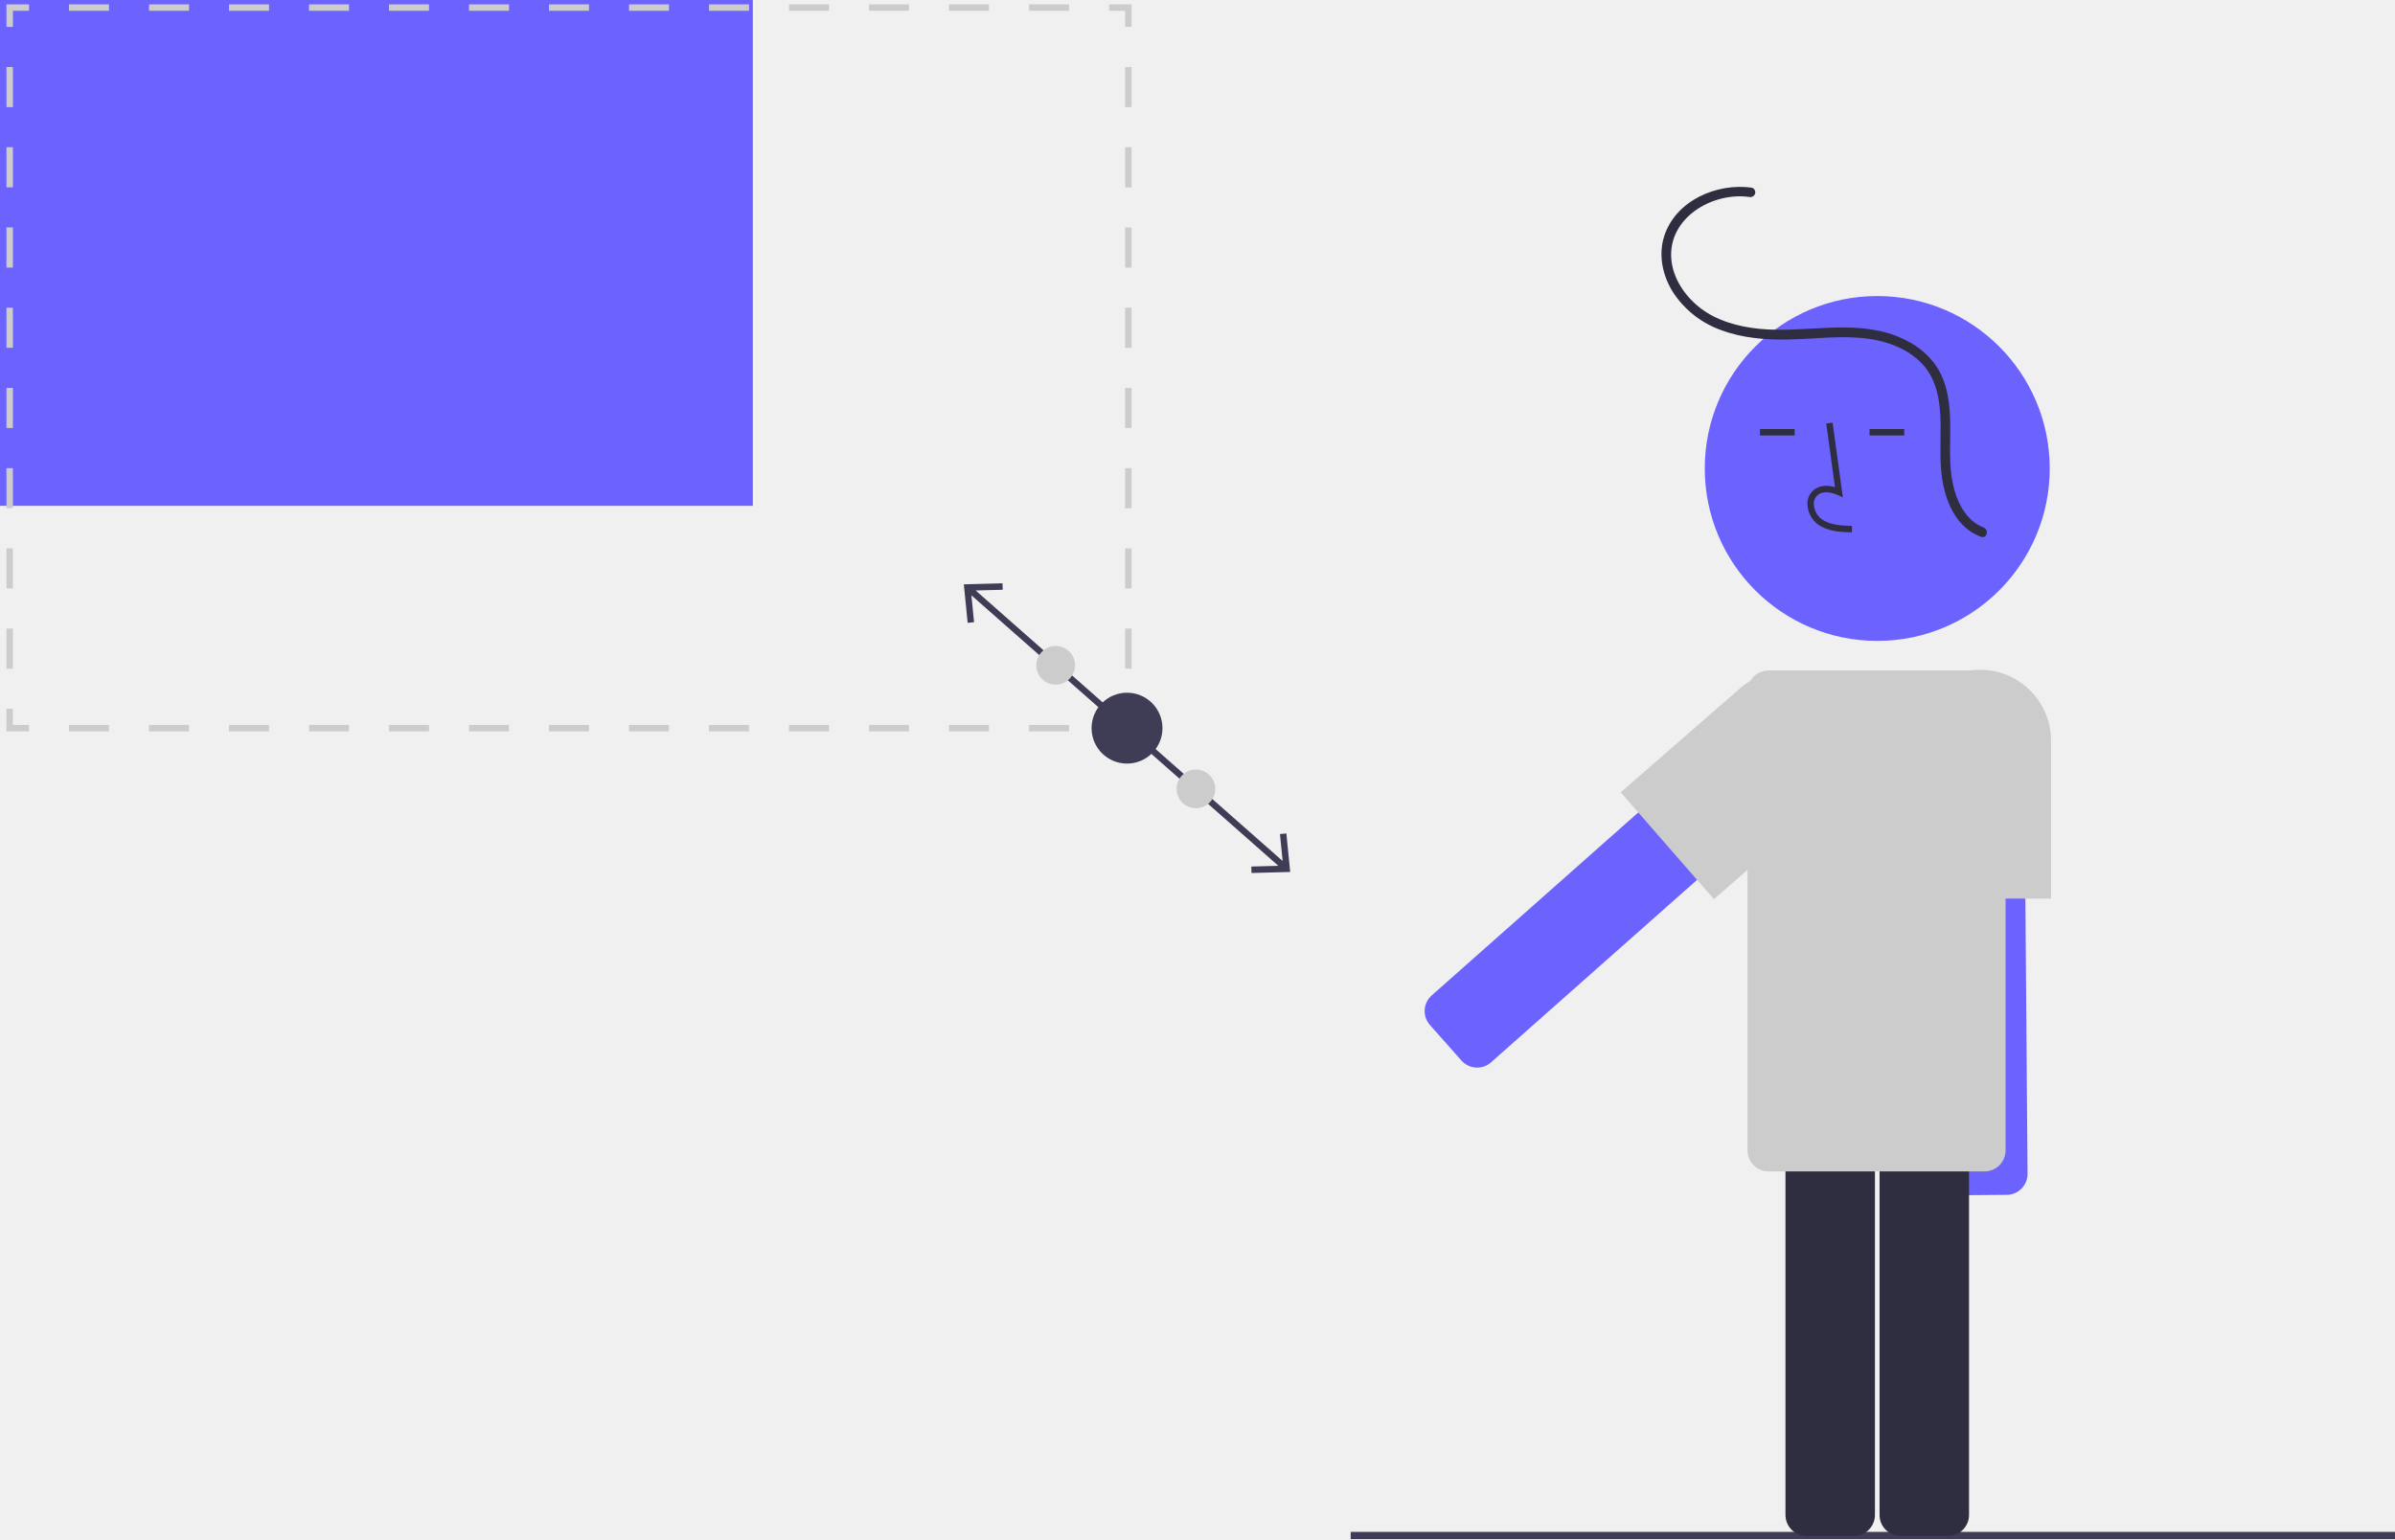
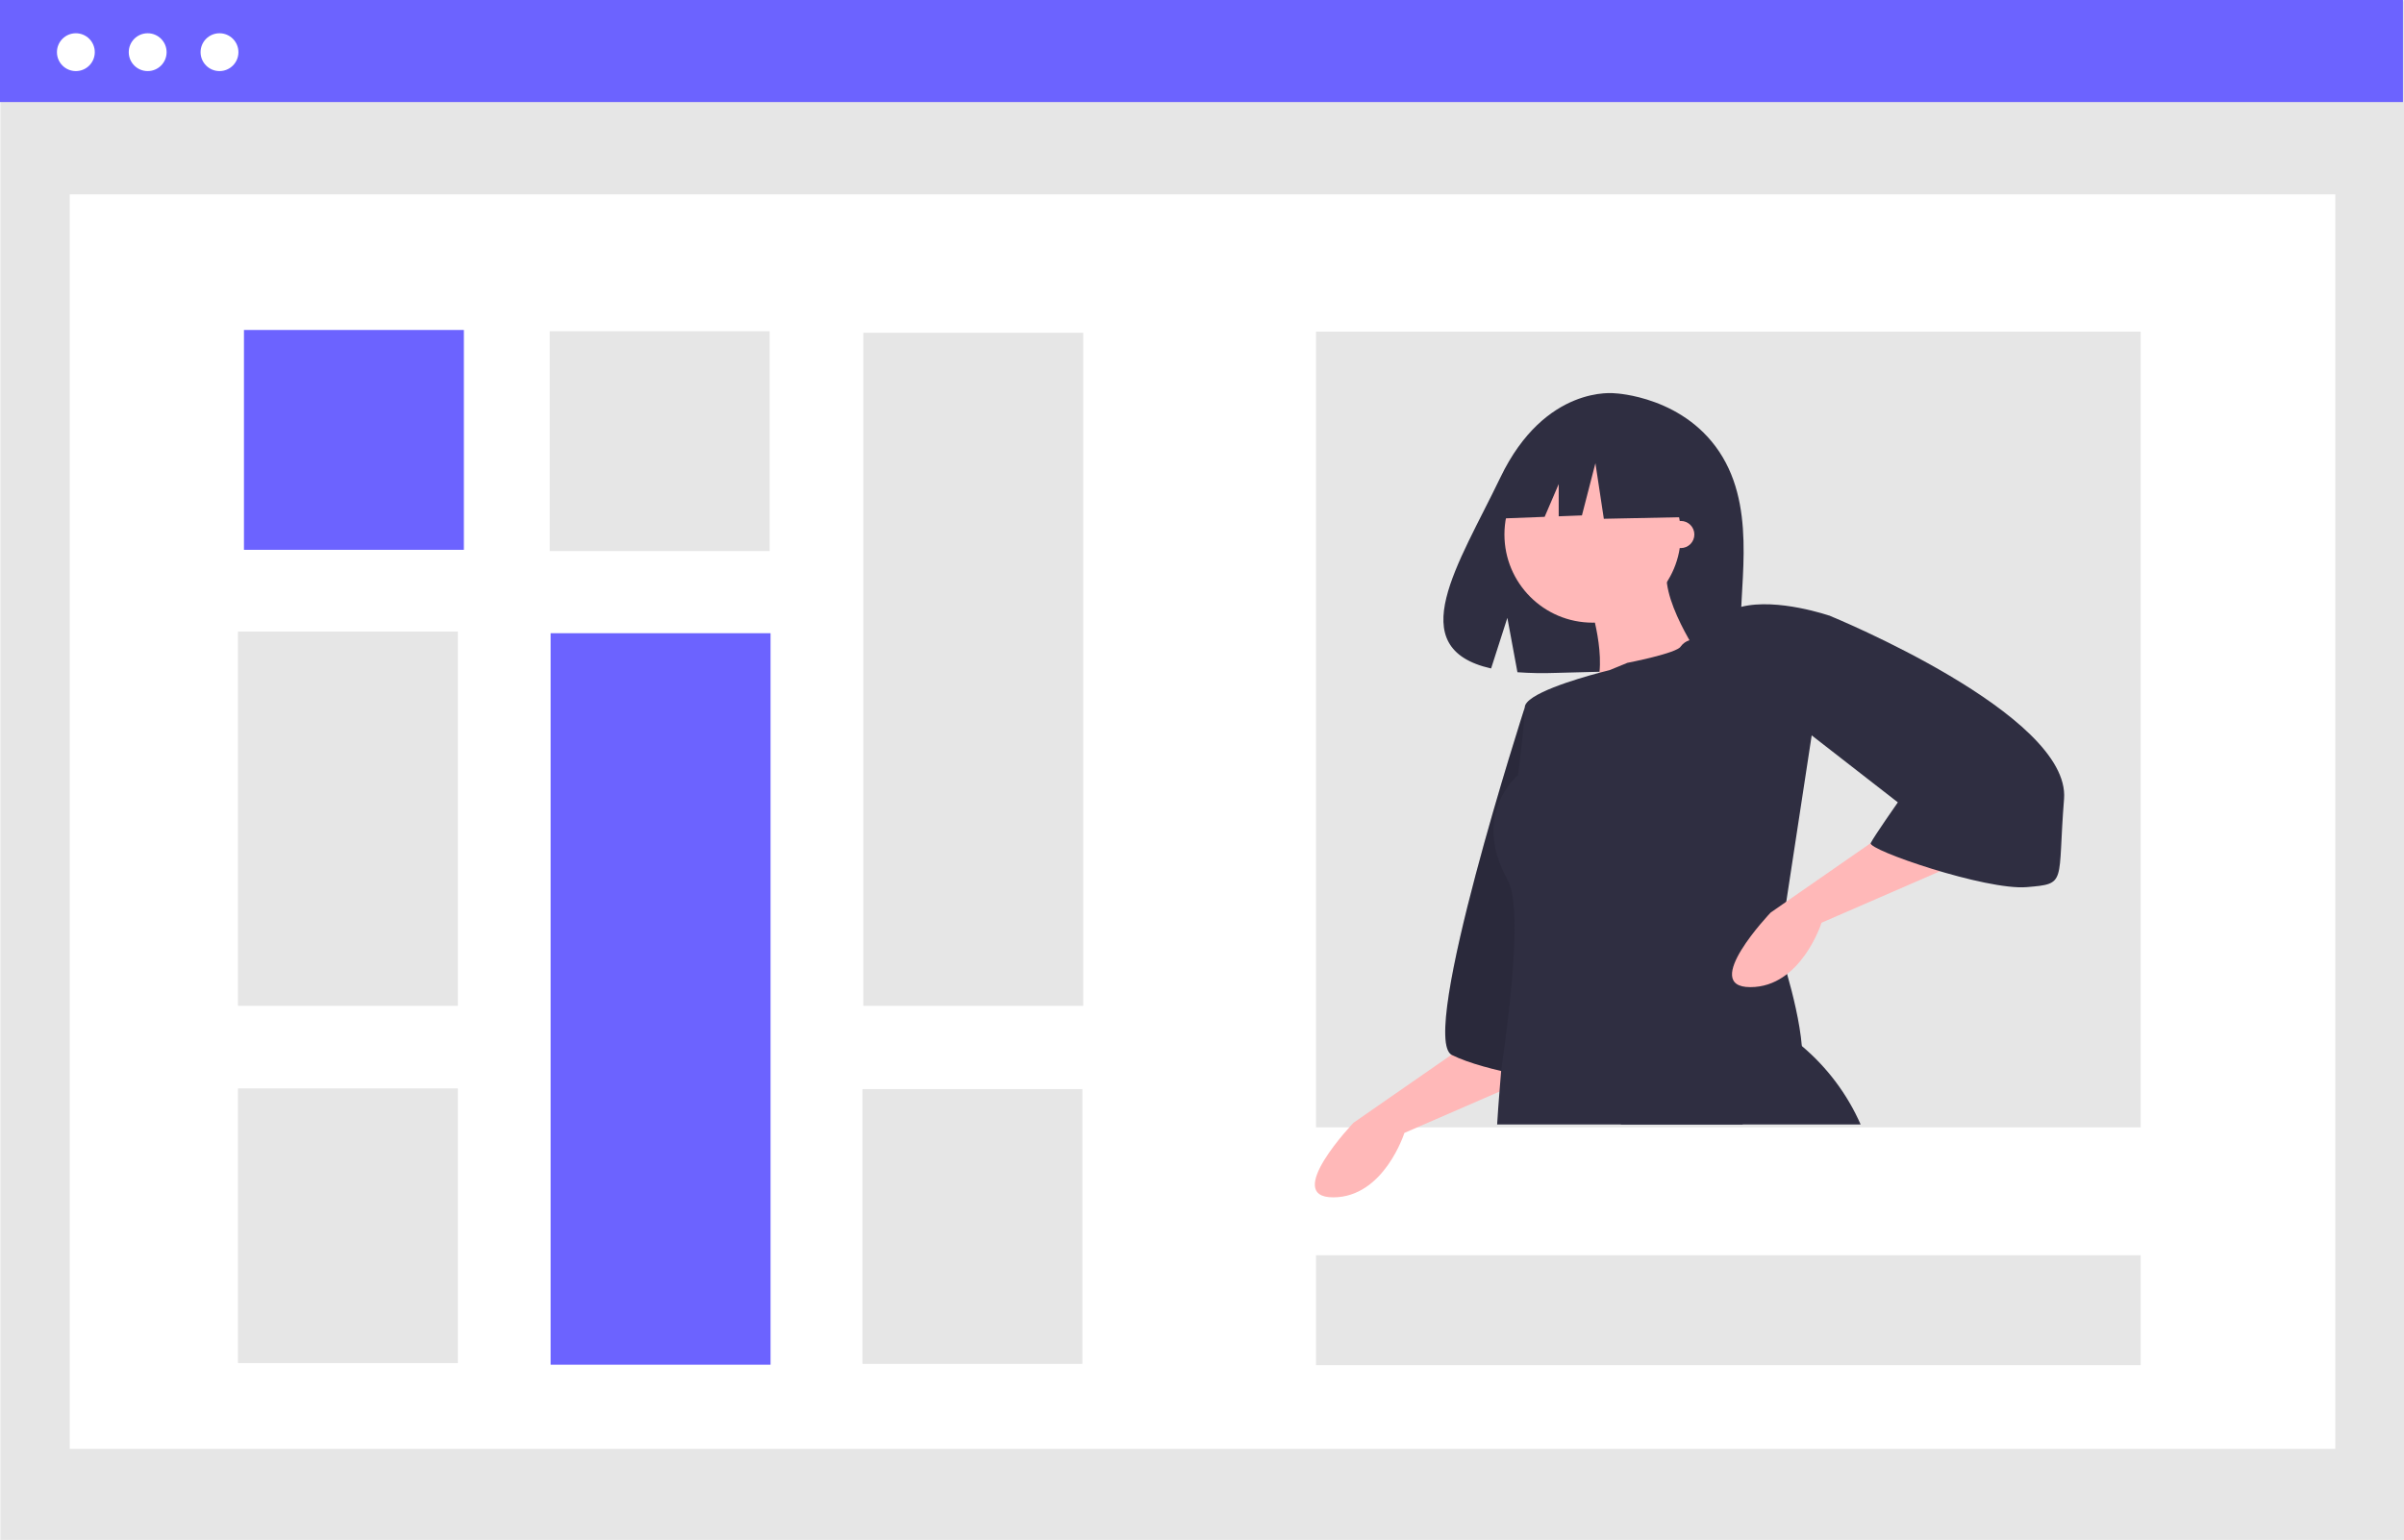
- <svg xmlns="http://www.w3.org/2000/svg" id="ed283abe-d35d-4870-aca9-7e129b645167" width="743.13" height="477.701" data-name="Layer 1" viewBox="0 0 743.13 477.701">
-   <path fill="#6c63ff" d="M856.585,452.445l.967,123.01a6.508,6.508,0,0,1-6.449,6.551l-14.759.116a6.508,6.508,0,0,1-6.551-6.449L828.827,452.663a6.508,6.508,0,0,1,6.449-6.551l14.759-.116A6.508,6.508,0,0,1,856.585,452.445Z" transform="translate(-228.4352 -211.1493)" />
-   <rect width="324.033" height="2.241" x="419.097" y="475.461" fill="#3f3d56" />
-   <path fill="#2f2e41" d="M803.699,687.863H788.939a6.508,6.508,0,0,1-6.5-6.5V558.35a6.508,6.508,0,0,1,6.5-6.5h14.759a6.508,6.508,0,0,1,6.5,6.5V681.363A6.508,6.508,0,0,1,803.699,687.863Z" transform="translate(-228.4352 -211.1493)" />
-   <path fill="#2f2e41" d="M832.891,687.863H818.131a6.508,6.508,0,0,1-6.5-6.5V558.35a6.508,6.508,0,0,1,6.5-6.5h14.76a6.508,6.508,0,0,1,6.5,6.5V681.363A6.508,6.508,0,0,1,832.891,687.863Z" transform="translate(-228.4352 -211.1493)" />
-   <circle cx="582.48" cy="145.403" r="53.519" fill="#6c63ff" />
-   <path fill="#2f2e41" d="M803.04,376.388l.056-2c-3.721-.104-7.001-.337-9.466-2.138a6.148,6.148,0,0,1-2.381-4.528,3.514,3.514,0,0,1,1.153-2.895c1.636-1.382,4.269-.935,6.188-.055l1.655.759-3.173-23.19-1.981.271,2.699,19.727c-2.607-.767-5.023-.437-6.678.961a5.471,5.471,0,0,0-1.86,4.492,8.133,8.133,0,0,0,3.2,6.073C795.617,376.18,799.733,376.295,803.04,376.388Z" transform="translate(-228.4352 -211.1493)" />
-   <rect width="10.771" height="2" x="546.083" y="133.165" fill="#2f2e41" />
-   <rect width="10.771" height="2" x="580.083" y="133.165" fill="#2f2e41" />
-   <path fill="#ccc" d="M864.837,490.041h-44v-49a22,22,0,0,1,44,0Z" transform="translate(-228.4352 -211.1493)" />
-   <path fill="#6c63ff" d="M783.152,459.306l-92.074,81.576a6.508,6.508,0,0,1-9.176-.555l-9.788-11.047a6.508,6.508,0,0,1,.555-9.176l92.075-81.576a6.508,6.508,0,0,1,9.176.555l9.788,11.047A6.508,6.508,0,0,1,783.152,459.306Z" transform="translate(-228.4352 -211.1493)" />
-   <path fill="#ccc" d="M760.24,490.235,731.321,457.073l36.93-32.205A22,22,0,0,1,797.17,458.03Z" transform="translate(-228.4352 -211.1493)" />
-   <rect width="233.593" height="157" fill="#6c63ff" />
-   <polygon fill="#ccc" points="2 8.349 4 8.349 4 3.349 9 3.349 9 1.349 2 1.349 2 8.349" />
-   <rect width="12.412" height="2" x="219.993" y="1.349" fill="#ccc" />
-   <rect width="12.412" height="2" x="170.348" y="1.349" fill="#ccc" />
-   <rect width="12.412" height="2" x="195.171" y="1.349" fill="#ccc" />
-   <rect width="12.412" height="2" x="269.639" y="1.349" fill="#ccc" />
-   <rect width="12.412" height="2" x="294.462" y="1.349" fill="#ccc" />
-   <rect width="12.412" height="2" x="244.816" y="1.349" fill="#ccc" />
-   <rect width="12.412" height="2" x="46.234" y="1.349" fill="#ccc" />
-   <rect width="12.412" height="2" x="21.411" y="1.349" fill="#ccc" />
-   <rect width="12.412" height="2" x="71.057" y="1.349" fill="#ccc" />
-   <rect width="12.412" height="2" x="120.702" y="1.349" fill="#ccc" />
-   <rect width="12.412" height="2" x="95.88" y="1.349" fill="#ccc" />
-   <rect width="12.412" height="2" x="145.525" y="1.349" fill="#ccc" />
-   <rect width="12.412" height="2" x="319.284" y="1.349" fill="#ccc" />
-   <polygon fill="#ccc" points="344.107 1.349 344.107 3.349 349.107 3.349 349.107 8.349 351.107 8.349 351.107 1.349 344.107 1.349" />
-   <rect width="2" height="12.45" x="349.107" y="170.2" fill="#ccc" />
-   <rect width="2" height="12.45" x="349.107" y="145.3" fill="#ccc" />
-   <rect width="2" height="12.45" x="349.107" y="95.499" fill="#ccc" />
-   <rect width="2" height="12.45" x="349.107" y="45.699" fill="#ccc" />
-   <rect width="2" height="12.449" x="349.107" y="70.6" fill="#ccc" />
-   <rect width="2" height="12.45" x="349.107" y="120.399" fill="#ccc" />
-   <rect width="2" height="12.45" x="349.107" y="195.1" fill="#ccc" />
-   <rect width="2" height="12.45" x="349.107" y="20.799" fill="#ccc" />
-   <polygon fill="#ccc" points="349.107 225 344.107 225 344.107 227 351.107 227 351.107 220 349.107 220 349.107 225" />
-   <rect width="12.412" height="2" x="294.462" y="225" fill="#ccc" />
-   <rect width="12.412" height="2" x="95.88" y="225" fill="#ccc" />
-   <rect width="12.412" height="2" x="46.234" y="225" fill="#ccc" />
-   <rect width="12.412" height="2" x="71.057" y="225" fill="#ccc" />
-   <rect width="12.412" height="2" x="21.411" y="225" fill="#ccc" />
-   <rect width="12.412" height="2" x="219.993" y="225" fill="#ccc" />
-   <rect width="12.412" height="2" x="269.639" y="225" fill="#ccc" />
-   <rect width="12.412" height="2" x="244.816" y="225" fill="#ccc" />
-   <rect width="12.412" height="2" x="319.284" y="225" fill="#ccc" />
-   <rect width="12.412" height="2" x="170.348" y="225" fill="#ccc" />
-   <rect width="12.412" height="2" x="145.525" y="225" fill="#ccc" />
-   <rect width="12.412" height="2" x="120.702" y="225" fill="#ccc" />
-   <rect width="12.412" height="2" x="195.171" y="225" fill="#ccc" />
-   <polygon fill="#ccc" points="4 220 2 220 2 227 9 227 9 225 4 225 4 220" />
-   <rect width="2" height="12.45" x="2" y="70.599" fill="#ccc" />
-   <rect width="2" height="12.45" x="2" y="95.499" fill="#ccc" />
-   <rect width="2" height="12.45" x="2" y="20.799" fill="#ccc" />
-   <rect width="2" height="12.45" x="2" y="45.698" fill="#ccc" />
-   <rect width="2" height="12.45" x="2" y="195.1" fill="#ccc" />
-   <rect width="2" height="12.45" x="2" y="170.199" fill="#ccc" />
-   <rect width="2" height="12.449" x="2" y="145.3" fill="#ccc" />
-   <rect width="2" height="12.45" x="2" y="120.399" fill="#ccc" />
-   <polygon fill="#3f3d56" points="399.14 258.684 397.148 258.881 397.98 267.23 302.732 183.27 311.12 183.048 311.065 181.047 299.058 181.366 300.249 193.317 302.241 193.12 301.407 184.767 396.66 268.733 388.269 268.953 388.323 270.954 400.329 270.636 399.14 258.684" />
-   <circle cx="349.695" cy="226" r="11" fill="#3f3d56" />
-   <circle cx="371.074" cy="244.846" r="6" fill="#ccc" />
-   <circle cx="327.565" cy="206.493" r="6" fill="#ccc" />
-   <path fill="#ccc" d="M844.228,574.73h-67.062a6.508,6.508,0,0,1-6.5-6.5V425.754a6.508,6.508,0,0,1,6.5-6.5h67.062a6.508,6.508,0,0,1,6.5,6.5V568.23A6.508,6.508,0,0,1,844.228,574.73Z" transform="translate(-228.4352 -211.1493)" />
-   <path fill="#2f2e41" d="M843.907,374.868c-4.897-1.911-7.649-6.704-9.029-11.534-1.636-5.728-1.38-11.584-1.313-17.474.075-6.518-.137-13.342-3.243-19.239-2.831-5.376-7.886-9.032-13.459-11.188-13.584-5.253-28.439-.819-42.513-2.224-6.532-.652-13.313-2.495-18.55-6.616-4.541-3.573-8.204-8.948-8.766-14.81-1.235-12.873,12.566-21.093,24.14-19.5a1.554,1.554,0,0,0,1.845-1.048,1.509,1.509,0,0,0-1.048-1.845c-10.87-1.495-23.542,3.972-27.135,14.984-1.918,5.878-.535,12.329,2.702,17.47a29.683,29.683,0,0,0,15.054,11.806c6.651,2.477,13.912,3.018,20.954,2.872,8.193-.17,16.472-1.367,24.644-.223,6.12.857,12.373,3.202,16.676,7.789,4.768,5.083,5.636,12.141,5.705,18.818.066,6.392-.48,12.773.878,19.077,1.145,5.313,3.56,10.625,8.072,13.886a15.918,15.918,0,0,0,3.588,1.892c1.799.702,2.579-2.198.798-2.893Z" transform="translate(-228.4352 -211.1493)" />
+ <svg xmlns="http://www.w3.org/2000/svg" id="b26bef22-1f65-4f25-beb8-c3985f2c0abb" width="856.363" height="548.704" data-name="Layer 1" viewBox="0 0 856.363 548.704">
+   <rect id="aea5e876-5b18-4677-ac52-565f186c2754" width="855.997" height="548.219" x=".366" y=".485" fill="#e6e6e6" data-name="Rectangle 1" />
+   <rect id="aeed2be9-3178-4cee-b478-9db2d7f97a20" width="807.043" height="447.026" x="24.843" y="69.246" fill="#fff" data-name="Rectangle 2" />
+   <rect id="b3ae8885-9a9e-4403-9d49-07bff8102aa7" width="855.997" height="36.366" fill="#6c63ff" data-name="Rectangle 9" />
+   <rect id="b27f3643-394f-4790-b443-091b1b383c54" width="293.762" height="283.55" x="468.794" y="118.164" fill="#e6e6e6" data-name="Rectangle 10" />
+   <circle id="e395ce2b-339a-464a-b2a8-2798fb0dfcd4" cx="27.024" cy="18.592" r="6.74" fill="#fff" data-name="Ellipse 12" />
+   <circle id="ba9fbbde-097d-4714-9aa4-a15d83836bc3" cx="52.608" cy="18.592" r="6.74" fill="#fff" data-name="Ellipse 13" />
+   <circle id="ab9aef1c-a9cb-4a01-bb5b-9a91a857f5fb" cx="78.192" cy="18.592" r="6.74" fill="#fff" data-name="Ellipse 14" />
+   <rect id="e493c728-f703-42a2-881c-386585883b73" width="78.336" height="78.336" x="86.904" y="117.581" fill="#6c63ff" data-name="Rectangle 13" />
+   <rect id="fef75a5d-72e7-4f52-be39-ca98924ebad3" width="78.336" height="78.336" x="195.841" y="118.03" fill="#e6e6e6" data-name="Rectangle 14" />
+   <rect id="b42a9be3-8096-4c9f-95c4-e18278a3579e" width="78.336" height="260.658" x="196.152" y="225.635" fill="#6c63ff" data-name="Rectangle 15" />
+   <rect id="e3bd9f8a-f01d-48ae-a6f1-3d5ac6753111" width="78.336" height="133.362" x="84.767" y="225.054" fill="#e6e6e6" data-name="Rectangle 16" />
+   <path id="b03a159e-94f4-480c-9a5d-9f23eb0385fc" fill="#2f2e41" d="M785.508,338.6c-12.9-21.792-38.412-22.807-38.412-22.807s-24.863-3.179-40.813,30.009c-14.866,30.935-35.384,60.8-3.3,68.044l5.795-18.036,3.589,19.378a125.538,125.538,0,0,0,13.726.235c34.356-1.109,67.074.325,66.021-12C790.709,387.031,797.917,359.567,785.508,338.6Z" data-name="Path 4" transform="translate(-171.8185 -175.648)" />
+   <path id="edc5401e-f5b9-4166-9a45-6d9296a0e0c2" fill="#ffb8b8" d="M697.465,545.527l-43.494,30.2s-25.372,26.58-7.249,26.58,25.372-22.955,25.372-22.955l55.576-24.163Z" data-name="Path 5" transform="translate(-171.8185 -175.648)" />
+   <path id="a1145783-9ad9-4920-9c36-7da703d314d6" fill="#2f2e41" d="M714.982,427.731s-38.057,117.8-25.976,123.838,38.661,9.665,38.661,9.665Z" data-name="Path 6" transform="translate(-171.8185 -175.648)" />
+   <path id="a69c490e-693f-4e62-8a32-5b49f335d225" d="M714.982,427.731s-38.057,117.8-25.976,123.838,38.661,9.665,38.661,9.665Z" data-name="Path 7" opacity=".1" transform="translate(-171.8185 -175.648)" style="isolation:isolate" />
+   <path id="e424da1a-71ea-46da-8962-7b7b116f82e2" fill="#2f2e41" d="M834.628,576.339h-85.672l60.868-30.808a38.797,38.797,0,0,1,3.854,2.851A77.279,77.279,0,0,1,834.628,576.339Z" data-name="Path 8" transform="translate(-171.8185 -175.648)" />
+   <circle id="e1ba790b-7394-4885-ab4c-2c84c77f3e7f" cx="567.328" cy="190.465" r="31.412" fill="#ffb8b8" data-name="Ellipse 1" />
+   <path id="f3be7be2-223c-4c9b-8b5e-90f6ae9f04e0" fill="#ffb8b8" d="M738.543,392.089s7.249,22.955,0,31.413,39.87-12.082,39.87-12.082-16.914-24.163-12.082-35.037Z" data-name="Path 9" transform="translate(-171.8185 -175.648)" />
+   <path id="b8fe7dc2-df95-4ac5-a3bc-1c8e36bb8e76" fill="#2f2e41" d="M808.131,496.971l-2.537,16.54s1.281,3.757,2.839,9.231c2.03,7.14,4.531,17.2,5.243,25.637.737,8.554-.375,15.44-5.666,15.875-7.587.628-11.538,5.231-15.477,12.082h-87.4c.23-3.769.507-7.684.834-11.707q.272-3.625.6-7.346c.242-2.851,8.8-56.409,2.368-67.935-13.286-23.8,3.625-37.453,3.625-37.453s2.416-18.123,2.416-24.163c0-4.736,18.557-10.209,26.58-12.36.52-.133.979-.266,1.4-.362,1.389-.362,2.223-.568,2.223-.568l6.343-2.6s17.82-3.443,19.029-5.86a6.139,6.139,0,0,1,3.093-2.2c2.549-1.087,5.8-1.861,6.573-2.634a30.801,30.801,0,0,0,2.984-4.06,16.148,16.148,0,0,1,8.892-5.2c12.976-3.274,31.618,3.214,31.618,3.214l-6.524,42.588Z" data-name="Path 10" transform="translate(-171.8185 -175.648)" />
+   <path id="b7b1d332-0442-4c4a-aa9d-2d666bd52d71" fill="#ffb8b8" d="M846.07,470.621l-43.494,30.2s-25.372,26.58-7.249,26.58,25.366-22.951,25.366-22.951l55.576-24.163Z" data-name="Path 11" transform="translate(-171.8185 -175.648)" />
+   <path id="faae9d8a-2ade-475e-8bc6-8f0e7b87a797" fill="#2f2e41" d="M771.349,336.499l-25.208-13.2-15.81,2.45a28.274,28.274,0,0,0-23.24,21.7l-2.96,13.058,17.929-.69,5.009-11.687v11.494l8.273-.318,4.8-18.606,3,19.806,29.409-.6Z" data-name="Path 12" transform="translate(-171.8185 -175.648)" />
+   <path id="ba178fc8-375d-4438-9c01-c19893b0df8a" fill="#2f2e41" d="M815.261,397.526l8.457-2.416s85.78,35.037,83.364,65.241,1.208,30.2-13.29,31.412-56.78-13.29-55.58-15.706,9.665-14.5,9.665-14.5l-32.621-25.372Z" data-name="Path 13" transform="translate(-171.8185 -175.648)" />
+   <circle id="b052f10f-e5c3-45aa-968a-35c6c5894796" cx="598.741" cy="190.466" r="4.833" fill="#ffb8b8" data-name="Ellipse 2" />
+   <rect id="aa772a43-ca79-434e-998e-525da0608a2b" width="293.762" height="39.168" x="468.794" y="447.288" fill="#e6e6e6" data-name="Rectangle 17" />
+   <rect id="b869959f-3b5e-4542-9dd3-67ec9d40b083" width="78.336" height="97.865" x="84.767" y="387.847" fill="#e6e6e6" data-name="Rectangle 18" />
+   <rect id="ed8504c8-ba55-4496-b946-b31fe66f24a3" width="78.336" height="239.85" x="307.537" y="118.565" fill="#e6e6e6" data-name="Rectangle 19" />
+   <rect id="af23db80-e058-4986-866a-292ebf8abb10" width="78.336" height="97.921" x="307.226" y="388.086" fill="#e6e6e6" data-name="Rectangle 20" />
</svg>
